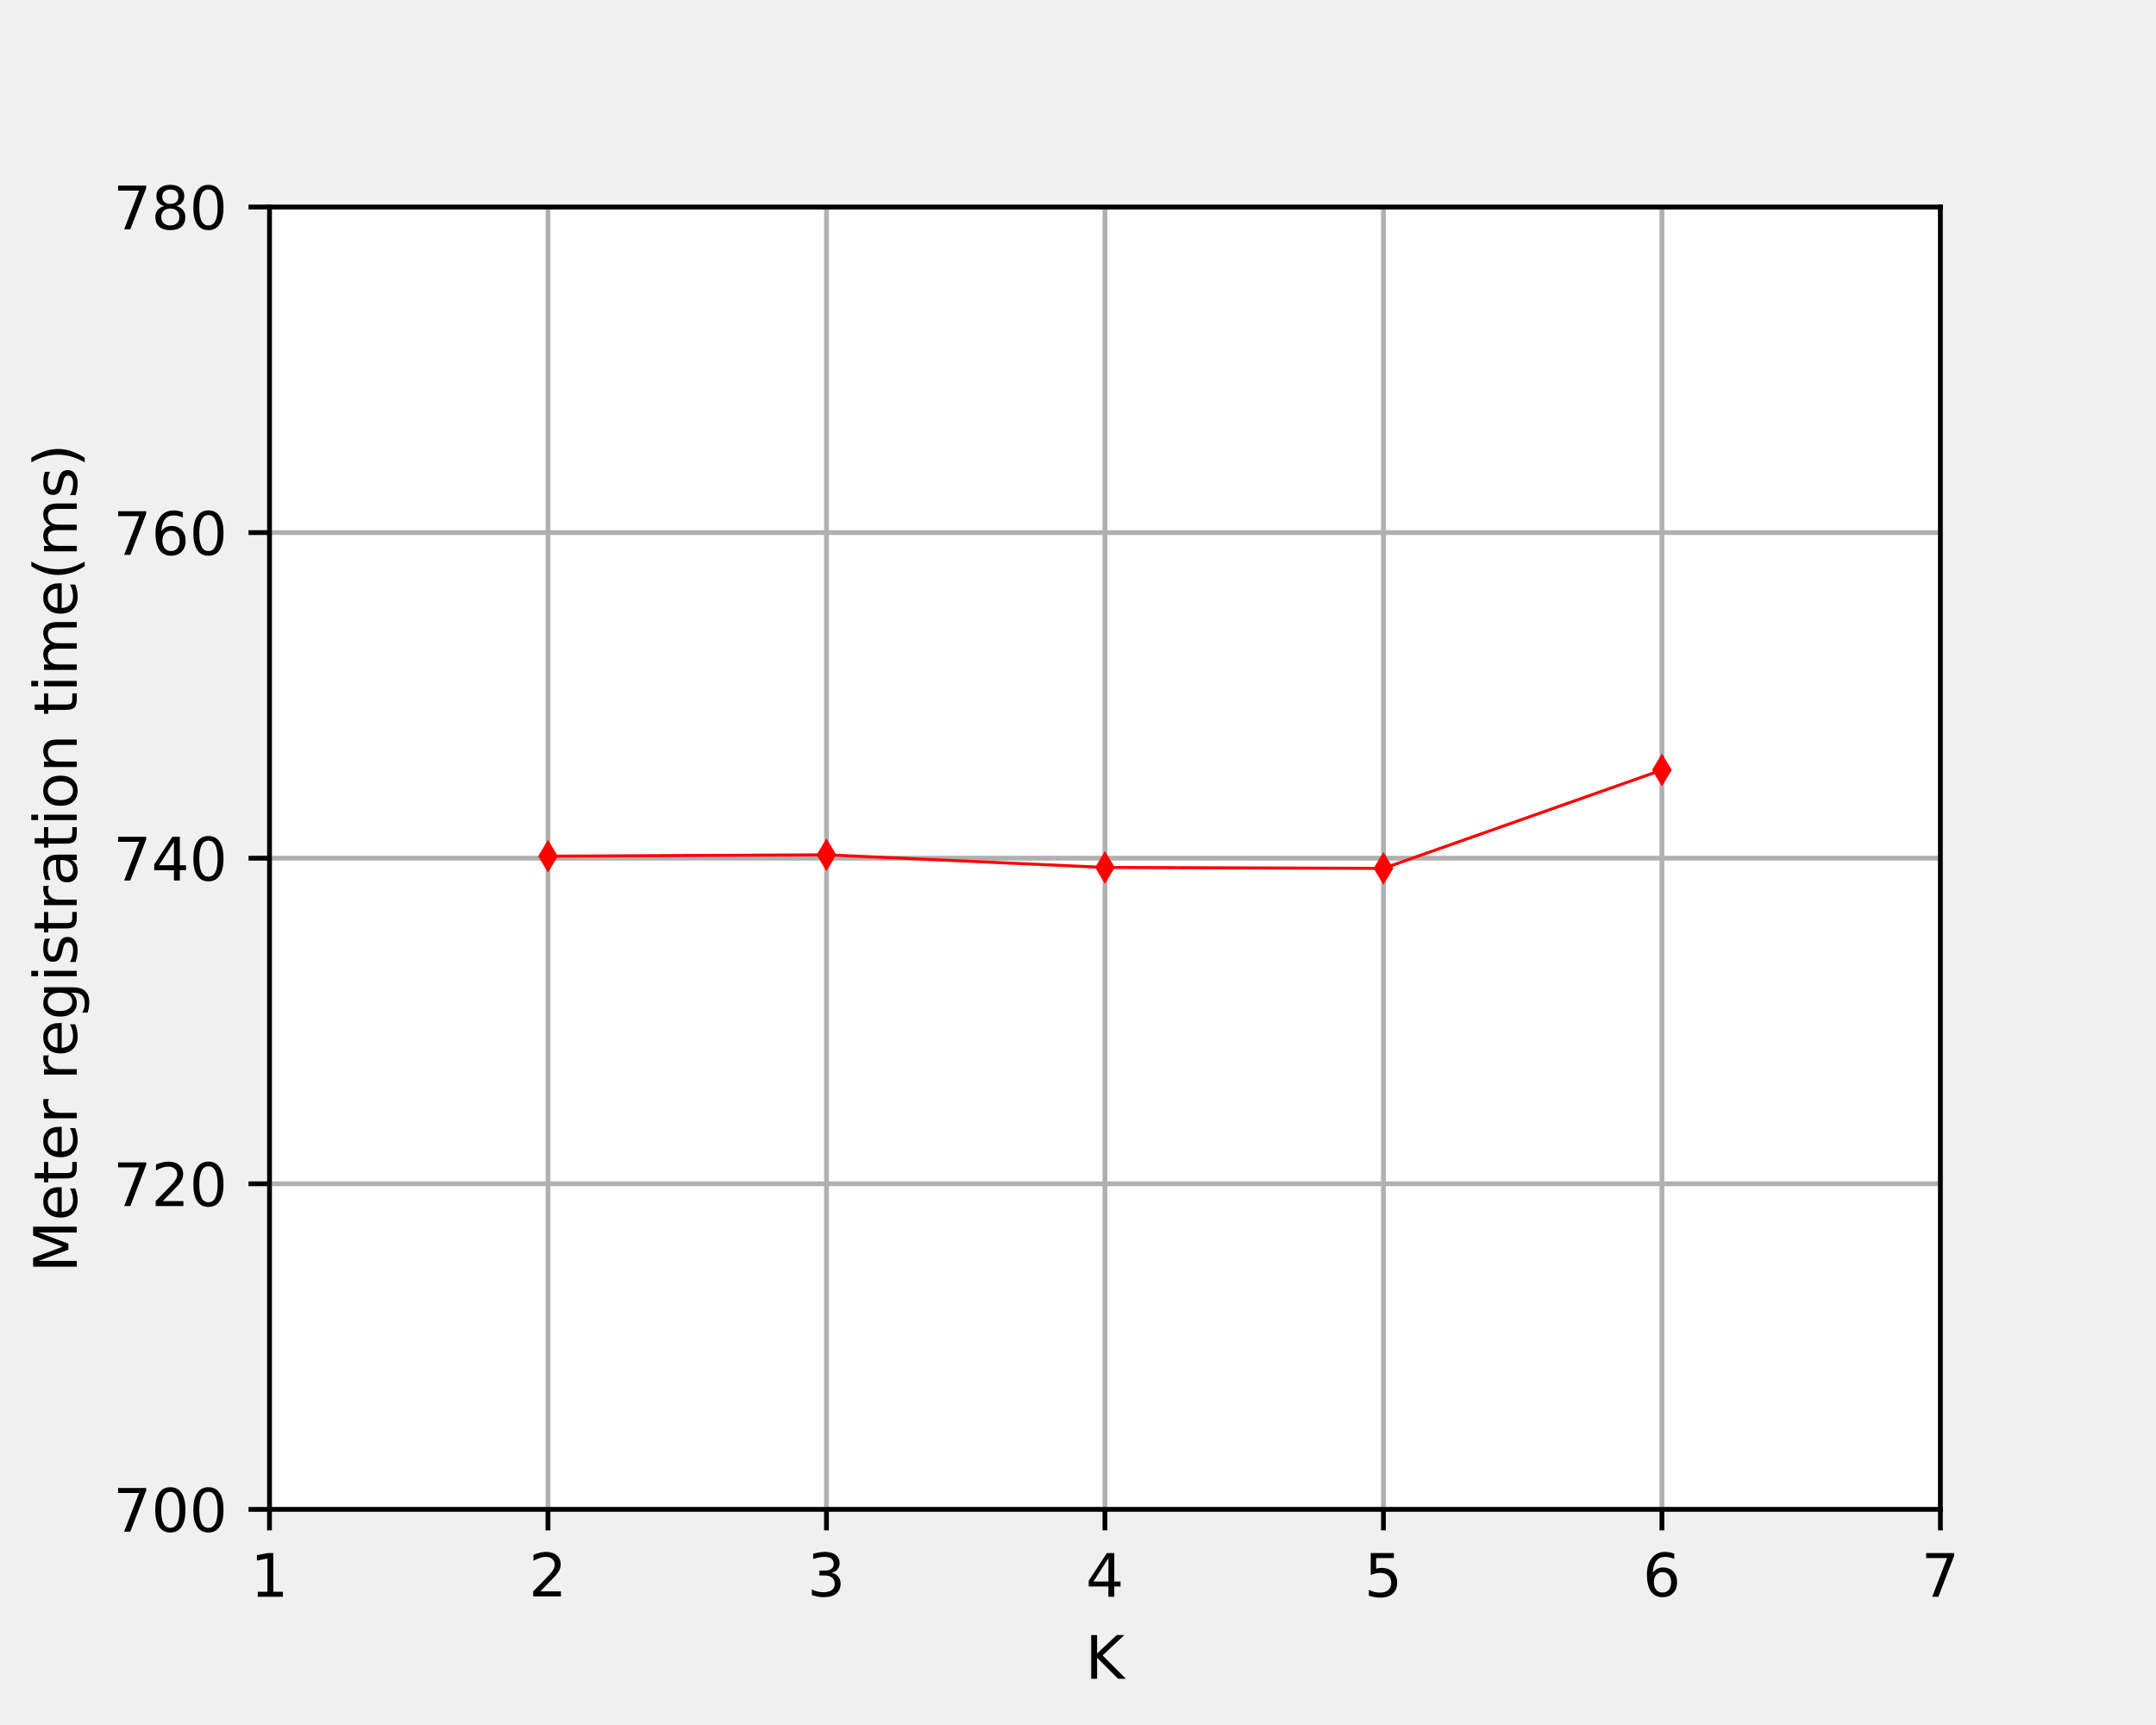
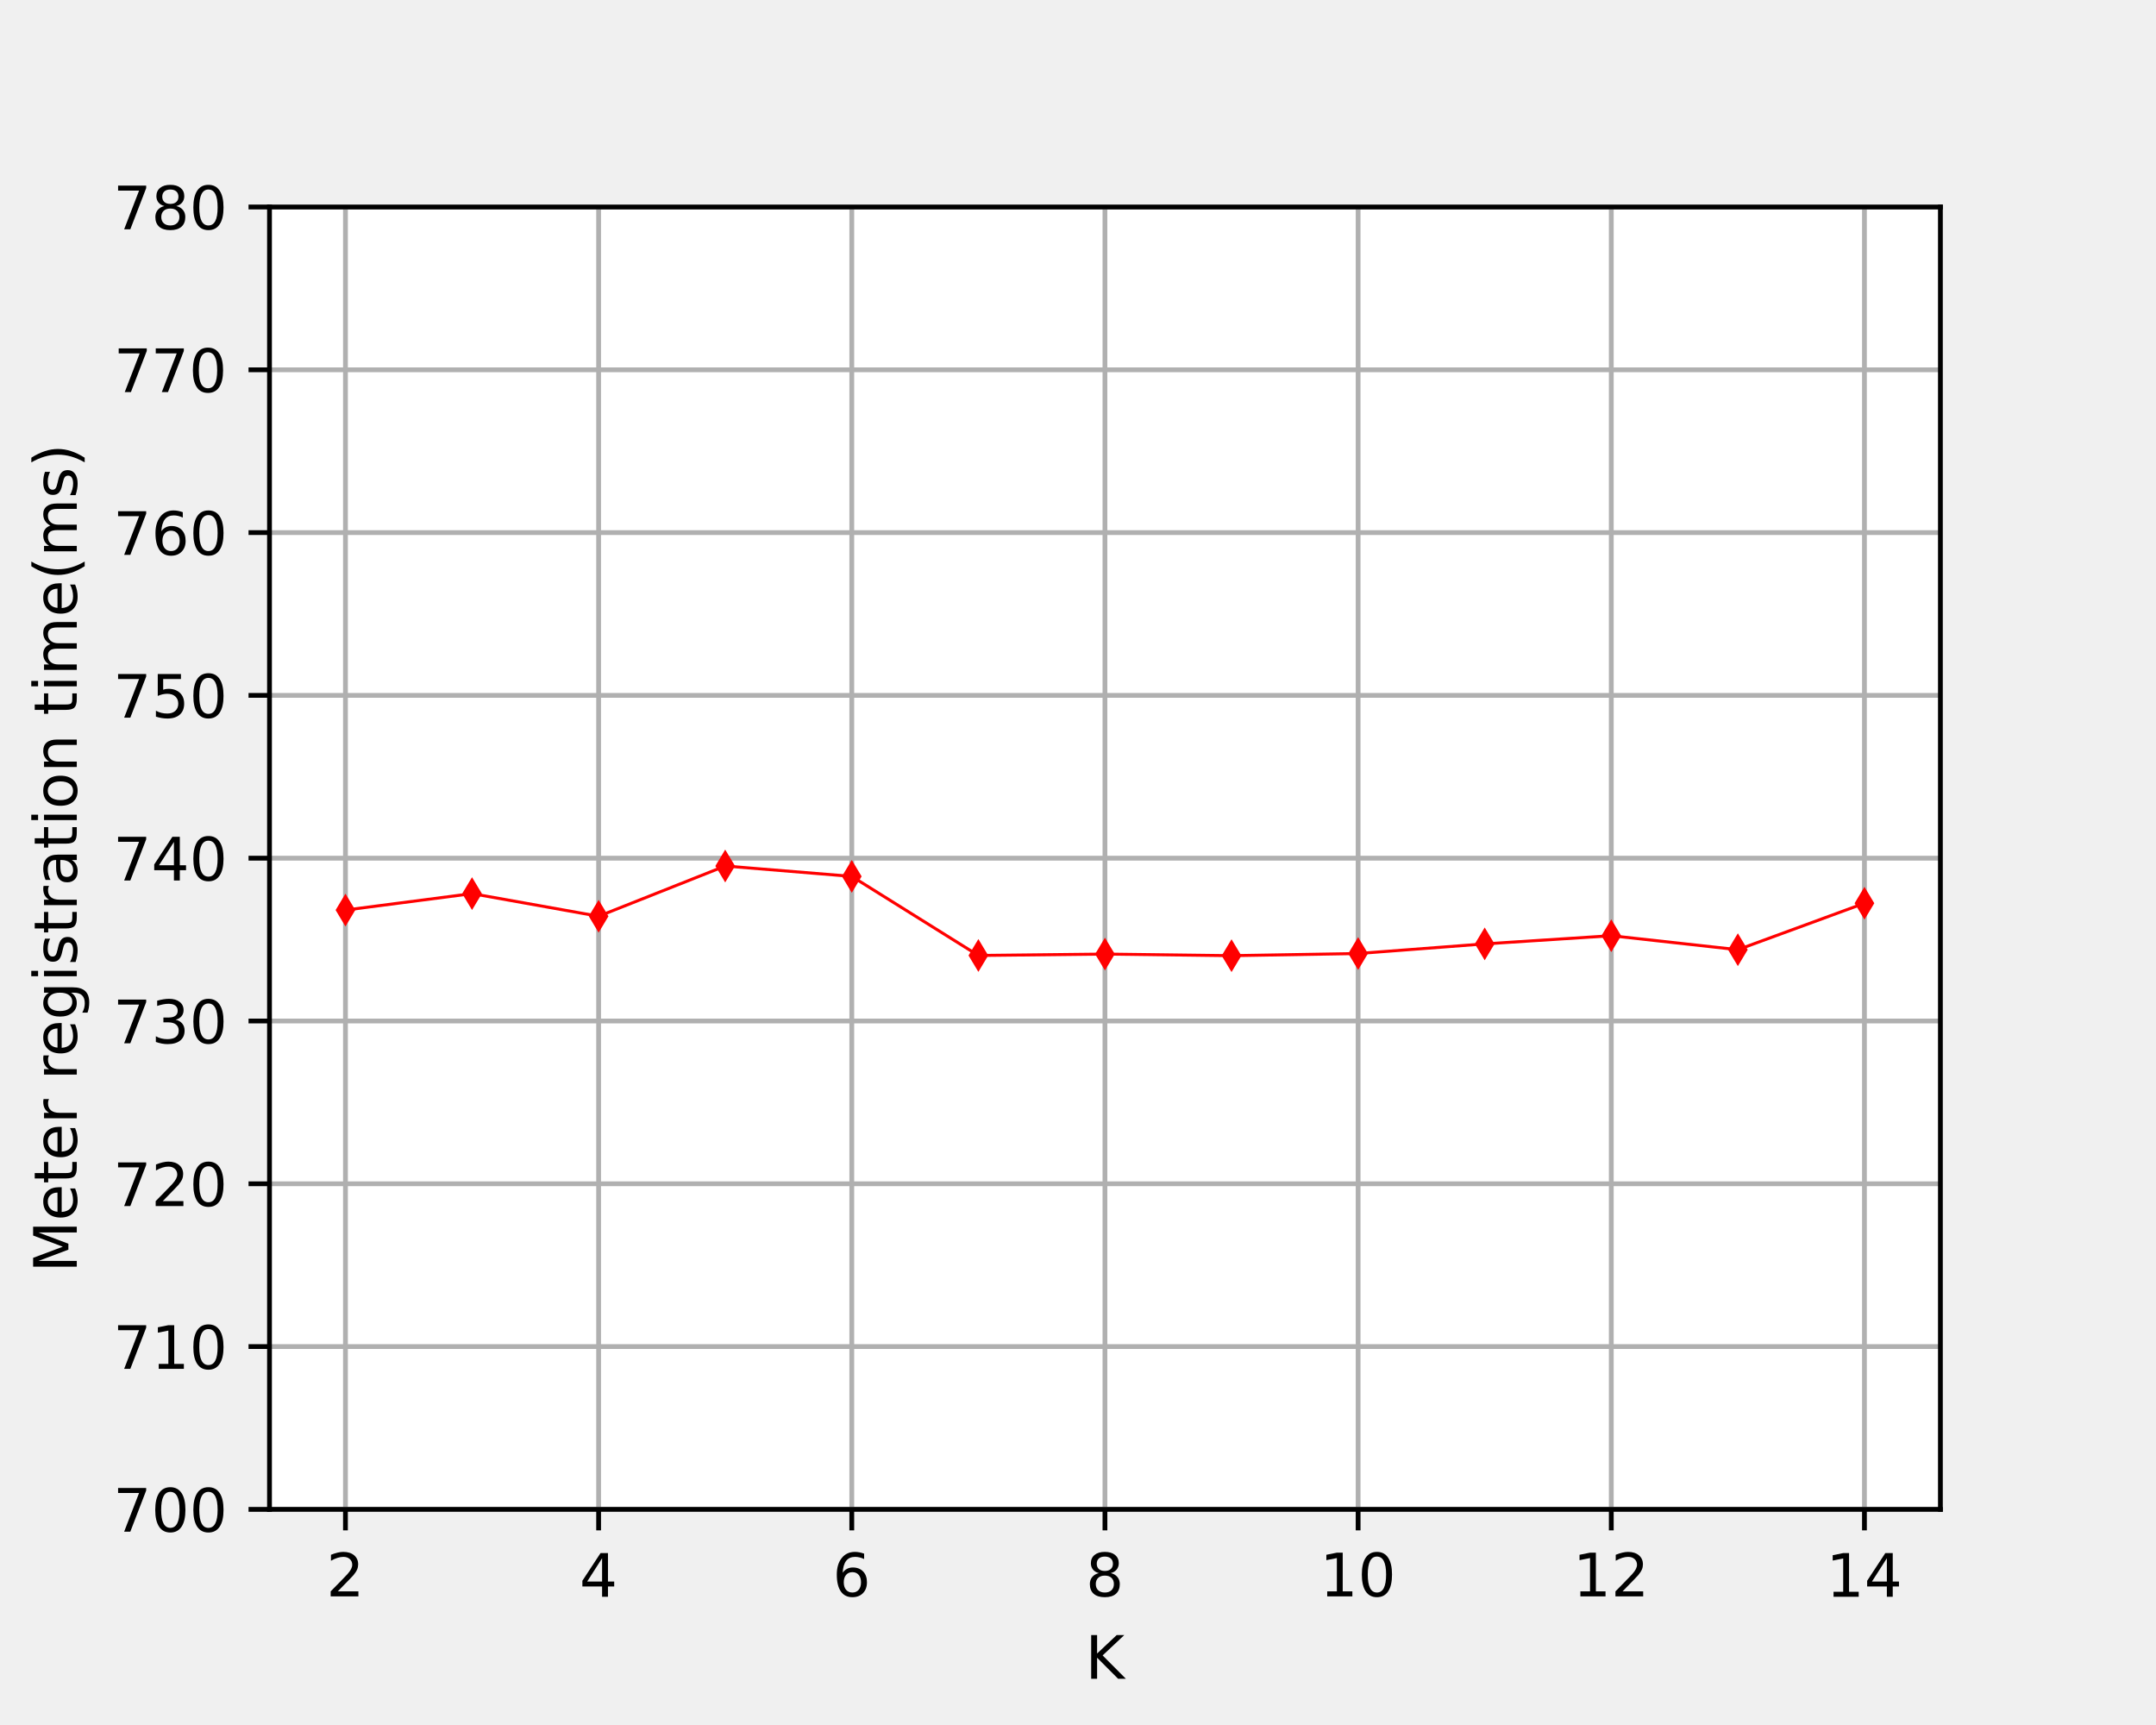
<svg xmlns="http://www.w3.org/2000/svg" xmlns:xlink="http://www.w3.org/1999/xlink" height="288pt" version="1.1" viewBox="0 0 360 288" width="360pt">
  <defs>
    <style type="text/css">*{stroke-linecap:butt;stroke-linejoin:round;}</style>
  </defs>
  <g id="figure_1">
    <g id="patch_1">
      <path d="M 0 288  L 360 288  L 360 0  L 0 0  z " style="fill:none;" />
    </g>
    <g id="axes_1">
      <g id="patch_2">
        <path d="M 45 252  L 324 252  L 324 34.56  L 45 34.56  z " style="fill:#ffffff;" />
      </g>
      <g id="matplotlib.axis_1">
        <g id="xtick_1">
          <g id="line2d_1">
-             <path clip-path="url(#pb0298dc966)" d="M 45 252  L 45 34.56  " style="fill:none;stroke:#b0b0b0;stroke-linecap:square;stroke-width:0.8;" />
+             <path clip-path="url(#p5da94ab9c1)" d="M 57.682 252  L 57.682 34.56  " style="fill:none;stroke:#b0b0b0;stroke-linecap:square;stroke-width:0.8;" />
          </g>
          <g id="line2d_2">
            <defs>
-               <path d="M 0 0  L 0 3.5  " id="m7b08319045" style="stroke:#000000;stroke-width:0.8;" />
+               <path d="M 0 0  L 0 3.5  " id="m1caac2a67c" style="stroke:#000000;stroke-width:0.8;" />
            </defs>
            <g>
-               <use style="stroke:#000000;stroke-width:0.8;" x="45" xlink:href="#m7b08319045" y="252" />
+               <use style="stroke:#000000;stroke-width:0.8;" x="57.682" xlink:href="#m1caac2a67c" y="252" />
            </g>
          </g>
          <g id="text_1">
-             <g transform="translate(41.8 266.5984)scale(0.1 -0.1)">
-               <defs>
-                 <path d="M 12.406 8.297  L 28.516 8.297  L 28.516 63.922  L 10.984 60.406  L 10.984 69.391  L 28.422 72.906  L 38.281 72.906  L 38.281 8.297  L 54.391 8.297  L 54.391 0  L 12.406 0  z " id="DejaVuSans-49" />
-               </defs>
-               <use transform="translate(0 0.09375)" xlink:href="#DejaVuSans-49" />
+             <g transform="translate(54.48182 266.5984)scale(0.1 -0.1)">
+               <defs>
+                 <path d="M 19.188 8.297  L 53.609 8.297  L 53.609 0  L 7.328 0  L 7.328 8.297  Q 12.938 14.109 22.625 23.891  Q 32.328 33.688 34.812 36.531  Q 39.547 41.844 41.422 45.531  Q 43.312 49.219 43.312 52.781  Q 43.312 58.594 39.234 62.25  Q 35.156 65.922 28.609 65.922  Q 23.969 65.922 18.812 64.312  Q 13.672 62.703 7.812 59.422  L 7.812 69.391  Q 13.766 71.781 18.938 73  Q 24.125 74.219 28.422 74.219  Q 39.75 74.219 46.484 68.547  Q 53.219 62.891 53.219 53.422  Q 53.219 48.922 51.531 44.891  Q 49.859 40.875 45.406 35.406  Q 44.188 33.984 37.641 27.219  Q 31.109 20.453 19.188 8.297  z " id="DejaVuSans-50" />
+               </defs>
+               <use transform="translate(0 0.78125)" xlink:href="#DejaVuSans-50" />
            </g>
          </g>
        </g>
        <g id="xtick_2">
          <g id="line2d_3">
-             <path clip-path="url(#pb0298dc966)" d="M 91.5 252  L 91.5 34.56  " style="fill:none;stroke:#b0b0b0;stroke-linecap:square;stroke-width:0.8;" />
+             <path clip-path="url(#p5da94ab9c1)" d="M 99.955 252  L 99.955 34.56  " style="fill:none;stroke:#b0b0b0;stroke-linecap:square;stroke-width:0.8;" />
          </g>
          <g id="line2d_4">
            <g>
-               <use style="stroke:#000000;stroke-width:0.8;" x="91.5" xlink:href="#m7b08319045" y="252" />
+               <use style="stroke:#000000;stroke-width:0.8;" x="99.955" xlink:href="#m1caac2a67c" y="252" />
            </g>
          </g>
          <g id="text_2">
-             <g transform="translate(88.3 266.5984)scale(0.1 -0.1)">
-               <defs>
-                 <path d="M 19.188 8.297  L 53.609 8.297  L 53.609 0  L 7.328 0  L 7.328 8.297  Q 12.938 14.109 22.625 23.891  Q 32.328 33.688 34.812 36.531  Q 39.547 41.844 41.422 45.531  Q 43.312 49.219 43.312 52.781  Q 43.312 58.594 39.234 62.25  Q 35.156 65.922 28.609 65.922  Q 23.969 65.922 18.812 64.312  Q 13.672 62.703 7.812 59.422  L 7.812 69.391  Q 13.766 71.781 18.938 73  Q 24.125 74.219 28.422 74.219  Q 39.75 74.219 46.484 68.547  Q 53.219 62.891 53.219 53.422  Q 53.219 48.922 51.531 44.891  Q 49.859 40.875 45.406 35.406  Q 44.188 33.984 37.641 27.219  Q 31.109 20.453 19.188 8.297  z " id="DejaVuSans-50" />
-               </defs>
-               <use transform="translate(0 0.78125)" xlink:href="#DejaVuSans-50" />
+             <g transform="translate(96.75454 266.5984)scale(0.1 -0.1)">
+               <defs>
+                 <path d="M 37.797 64.312  L 12.891 25.391  L 37.797 25.391  z M 35.203 72.906  L 47.609 72.906  L 47.609 25.391  L 58.016 25.391  L 58.016 17.188  L 47.609 17.188  L 47.609 0  L 37.797 0  L 37.797 17.188  L 4.891 17.188  L 4.891 26.703  z " id="DejaVuSans-52" />
+               </defs>
+               <use transform="translate(0 0.09375)" xlink:href="#DejaVuSans-52" />
            </g>
          </g>
        </g>
        <g id="xtick_3">
          <g id="line2d_5">
-             <path clip-path="url(#pb0298dc966)" d="M 138 252  L 138 34.56  " style="fill:none;stroke:#b0b0b0;stroke-linecap:square;stroke-width:0.8;" />
+             <path clip-path="url(#p5da94ab9c1)" d="M 142.227 252  L 142.227 34.56  " style="fill:none;stroke:#b0b0b0;stroke-linecap:square;stroke-width:0.8;" />
          </g>
          <g id="line2d_6">
            <g>
-               <use style="stroke:#000000;stroke-width:0.8;" x="138" xlink:href="#m7b08319045" y="252" />
+               <use style="stroke:#000000;stroke-width:0.8;" x="142.227" xlink:href="#m1caac2a67c" y="252" />
            </g>
          </g>
          <g id="text_3">
-             <g transform="translate(134.8 266.5984)scale(0.1 -0.1)">
-               <defs>
-                 <path d="M 40.578 39.312  Q 47.656 37.797 51.625 33  Q 55.609 28.219 55.609 21.188  Q 55.609 10.406 48.188 4.484  Q 40.766 -1.422 27.094 -1.422  Q 22.516 -1.422 17.656 -0.516  Q 12.797 0.391 7.625 2.203  L 7.625 11.719  Q 11.719 9.328 16.594 8.109  Q 21.484 6.891 26.812 6.891  Q 36.078 6.891 40.938 10.547  Q 45.797 14.203 45.797 21.188  Q 45.797 27.641 41.281 31.266  Q 36.766 34.906 28.719 34.906  L 20.219 34.906  L 20.219 43.016  L 29.109 43.016  Q 36.375 43.016 40.234 45.922  Q 44.094 48.828 44.094 54.297  Q 44.094 59.906 40.109 62.906  Q 36.141 65.922 28.719 65.922  Q 24.656 65.922 20.016 65.031  Q 15.375 64.156 9.812 62.312  L 9.812 71.094  Q 15.438 72.656 20.344 73.438  Q 25.25 74.219 29.594 74.219  Q 40.828 74.219 47.359 69.109  Q 53.906 64.016 53.906 55.328  Q 53.906 49.266 50.438 45.094  Q 46.969 40.922 40.578 39.312  z " id="DejaVuSans-51" />
-               </defs>
-               <use transform="translate(0 0.78125)" xlink:href="#DejaVuSans-51" />
+             <g transform="translate(139.0273 266.5984)scale(0.1 -0.1)">
+               <defs>
+                 <path d="M 33.016 40.375  Q 26.375 40.375 22.484 35.828  Q 18.609 31.297 18.609 23.391  Q 18.609 15.531 22.484 10.953  Q 26.375 6.391 33.016 6.391  Q 39.656 6.391 43.531 10.953  Q 47.406 15.531 47.406 23.391  Q 47.406 31.297 43.531 35.828  Q 39.656 40.375 33.016 40.375  z M 52.594 71.297  L 52.594 62.312  Q 48.875 64.062 45.094 64.984  Q 41.312 65.922 37.594 65.922  Q 27.828 65.922 22.672 59.328  Q 17.531 52.734 16.797 39.406  Q 19.672 43.656 24.016 45.922  Q 28.375 48.188 33.594 48.188  Q 44.578 48.188 50.953 41.516  Q 57.328 34.859 57.328 23.391  Q 57.328 12.156 50.688 5.359  Q 44.047 -1.422 33.016 -1.422  Q 20.359 -1.422 13.672 8.266  Q 6.984 17.969 6.984 36.375  Q 6.984 53.656 15.188 63.938  Q 23.391 74.219 37.203 74.219  Q 40.922 74.219 44.703 73.484  Q 48.484 72.75 52.594 71.297  z " id="DejaVuSans-54" />
+               </defs>
+               <use transform="translate(0 0.78125)" xlink:href="#DejaVuSans-54" />
            </g>
          </g>
        </g>
        <g id="xtick_4">
          <g id="line2d_7">
-             <path clip-path="url(#pb0298dc966)" d="M 184.5 252  L 184.5 34.56  " style="fill:none;stroke:#b0b0b0;stroke-linecap:square;stroke-width:0.8;" />
+             <path clip-path="url(#p5da94ab9c1)" d="M 184.5 252  L 184.5 34.56  " style="fill:none;stroke:#b0b0b0;stroke-linecap:square;stroke-width:0.8;" />
          </g>
          <g id="line2d_8">
            <g>
-               <use style="stroke:#000000;stroke-width:0.8;" x="184.5" xlink:href="#m7b08319045" y="252" />
+               <use style="stroke:#000000;stroke-width:0.8;" x="184.5" xlink:href="#m1caac2a67c" y="252" />
            </g>
          </g>
          <g id="text_4">
            <g transform="translate(181.3 266.5984)scale(0.1 -0.1)">
              <defs>
-                 <path d="M 37.797 64.312  L 12.891 25.391  L 37.797 25.391  z M 35.203 72.906  L 47.609 72.906  L 47.609 25.391  L 58.016 25.391  L 58.016 17.188  L 47.609 17.188  L 47.609 0  L 37.797 0  L 37.797 17.188  L 4.891 17.188  L 4.891 26.703  z " id="DejaVuSans-52" />
-               </defs>
-               <use transform="translate(0 0.09375)" xlink:href="#DejaVuSans-52" />
+                 <path d="M 31.781 34.625  Q 24.75 34.625 20.719 30.859  Q 16.703 27.094 16.703 20.516  Q 16.703 13.922 20.719 10.156  Q 24.75 6.391 31.781 6.391  Q 38.812 6.391 42.859 10.172  Q 46.922 13.969 46.922 20.516  Q 46.922 27.094 42.891 30.859  Q 38.875 34.625 31.781 34.625  z M 21.922 38.812  Q 15.578 40.375 12.031 44.719  Q 8.5 49.078 8.5 55.328  Q 8.5 64.062 14.719 69.141  Q 20.953 74.219 31.781 74.219  Q 42.672 74.219 48.875 69.141  Q 55.078 64.062 55.078 55.328  Q 55.078 49.078 51.531 44.719  Q 48 40.375 41.703 38.812  Q 48.828 37.156 52.797 32.312  Q 56.781 27.484 56.781 20.516  Q 56.781 9.906 50.312 4.234  Q 43.844 -1.422 31.781 -1.422  Q 19.734 -1.422 13.25 4.234  Q 6.781 9.906 6.781 20.516  Q 6.781 27.484 10.781 32.312  Q 14.797 37.156 21.922 38.812  z M 18.312 54.391  Q 18.312 48.734 21.844 45.562  Q 25.391 42.391 31.781 42.391  Q 38.141 42.391 41.719 45.562  Q 45.312 48.734 45.312 54.391  Q 45.312 60.062 41.719 63.234  Q 38.141 66.406 31.781 66.406  Q 25.391 66.406 21.844 63.234  Q 18.312 60.062 18.312 54.391  z " id="DejaVuSans-56" />
+               </defs>
+               <use transform="translate(0 0.78125)" xlink:href="#DejaVuSans-56" />
            </g>
          </g>
        </g>
        <g id="xtick_5">
          <g id="line2d_9">
-             <path clip-path="url(#pb0298dc966)" d="M 231 252  L 231 34.56  " style="fill:none;stroke:#b0b0b0;stroke-linecap:square;stroke-width:0.8;" />
+             <path clip-path="url(#p5da94ab9c1)" d="M 226.773 252  L 226.773 34.56  " style="fill:none;stroke:#b0b0b0;stroke-linecap:square;stroke-width:0.8;" />
          </g>
          <g id="line2d_10">
            <g>
-               <use style="stroke:#000000;stroke-width:0.8;" x="231" xlink:href="#m7b08319045" y="252" />
+               <use style="stroke:#000000;stroke-width:0.8;" x="226.773" xlink:href="#m1caac2a67c" y="252" />
            </g>
          </g>
          <g id="text_5">
-             <g transform="translate(227.8 266.5984)scale(0.1 -0.1)">
-               <defs>
-                 <path d="M 10.797 72.906  L 49.516 72.906  L 49.516 64.594  L 19.828 64.594  L 19.828 46.734  Q 21.969 47.469 24.109 47.828  Q 26.266 48.188 28.422 48.188  Q 40.625 48.188 47.75 41.5  Q 54.891 34.812 54.891 23.391  Q 54.891 11.625 47.562 5.094  Q 40.234 -1.422 26.906 -1.422  Q 22.312 -1.422 17.547 -0.641  Q 12.797 0.141 7.719 1.703  L 7.719 11.625  Q 12.109 9.234 16.797 8.062  Q 21.484 6.891 26.703 6.891  Q 35.156 6.891 40.078 11.328  Q 45.016 15.766 45.016 23.391  Q 45.016 31 40.078 35.438  Q 35.156 39.891 26.703 39.891  Q 22.75 39.891 18.812 39.016  Q 14.891 38.141 10.797 36.281  z " id="DejaVuSans-53" />
-               </defs>
-               <use transform="translate(0 0.09375)" xlink:href="#DejaVuSans-53" />
+             <g transform="translate(220.3727 266.5984)scale(0.1 -0.1)">
+               <defs>
+                 <path d="M 12.406 8.297  L 28.516 8.297  L 28.516 63.922  L 10.984 60.406  L 10.984 69.391  L 28.422 72.906  L 38.281 72.906  L 38.281 8.297  L 54.391 8.297  L 54.391 0  L 12.406 0  z " id="DejaVuSans-49" />
+                 <path d="M 31.781 66.406  Q 24.172 66.406 20.328 58.906  Q 16.5 51.422 16.5 36.375  Q 16.5 21.391 20.328 13.891  Q 24.172 6.391 31.781 6.391  Q 39.453 6.391 43.281 13.891  Q 47.125 21.391 47.125 36.375  Q 47.125 51.422 43.281 58.906  Q 39.453 66.406 31.781 66.406  z M 31.781 74.219  Q 44.047 74.219 50.516 64.516  Q 56.984 54.828 56.984 36.375  Q 56.984 17.969 50.516 8.266  Q 44.047 -1.422 31.781 -1.422  Q 19.531 -1.422 13.062 8.266  Q 6.594 17.969 6.594 36.375  Q 6.594 54.828 13.062 64.516  Q 19.531 74.219 31.781 74.219  z " id="DejaVuSans-48" />
+               </defs>
+               <use transform="translate(0 0.78125)" xlink:href="#DejaVuSans-49" />
+               <use transform="translate(63.62305 0.78125)" xlink:href="#DejaVuSans-48" />
            </g>
          </g>
        </g>
        <g id="xtick_6">
          <g id="line2d_11">
-             <path clip-path="url(#pb0298dc966)" d="M 277.5 252  L 277.5 34.56  " style="fill:none;stroke:#b0b0b0;stroke-linecap:square;stroke-width:0.8;" />
+             <path clip-path="url(#p5da94ab9c1)" d="M 269.045 252  L 269.045 34.56  " style="fill:none;stroke:#b0b0b0;stroke-linecap:square;stroke-width:0.8;" />
          </g>
          <g id="line2d_12">
            <g>
-               <use style="stroke:#000000;stroke-width:0.8;" x="277.5" xlink:href="#m7b08319045" y="252" />
+               <use style="stroke:#000000;stroke-width:0.8;" x="269.045" xlink:href="#m1caac2a67c" y="252" />
            </g>
          </g>
          <g id="text_6">
-             <g transform="translate(274.3 266.5984)scale(0.1 -0.1)">
-               <defs>
-                 <path d="M 33.016 40.375  Q 26.375 40.375 22.484 35.828  Q 18.609 31.297 18.609 23.391  Q 18.609 15.531 22.484 10.953  Q 26.375 6.391 33.016 6.391  Q 39.656 6.391 43.531 10.953  Q 47.406 15.531 47.406 23.391  Q 47.406 31.297 43.531 35.828  Q 39.656 40.375 33.016 40.375  z M 52.594 71.297  L 52.594 62.312  Q 48.875 64.062 45.094 64.984  Q 41.312 65.922 37.594 65.922  Q 27.828 65.922 22.672 59.328  Q 17.531 52.734 16.797 39.406  Q 19.672 43.656 24.016 45.922  Q 28.375 48.188 33.594 48.188  Q 44.578 48.188 50.953 41.516  Q 57.328 34.859 57.328 23.391  Q 57.328 12.156 50.688 5.359  Q 44.047 -1.422 33.016 -1.422  Q 20.359 -1.422 13.672 8.266  Q 6.984 17.969 6.984 36.375  Q 6.984 53.656 15.188 63.938  Q 23.391 74.219 37.203 74.219  Q 40.922 74.219 44.703 73.484  Q 48.484 72.75 52.594 71.297  z " id="DejaVuSans-54" />
-               </defs>
-               <use transform="translate(0 0.78125)" xlink:href="#DejaVuSans-54" />
+             <g transform="translate(262.6455 266.5984)scale(0.1 -0.1)">
+               <use transform="translate(0 0.78125)" xlink:href="#DejaVuSans-49" />
+               <use transform="translate(63.62305 0.78125)" xlink:href="#DejaVuSans-50" />
            </g>
          </g>
        </g>
        <g id="xtick_7">
          <g id="line2d_13">
-             <path clip-path="url(#pb0298dc966)" d="M 324 252  L 324 34.56  " style="fill:none;stroke:#b0b0b0;stroke-linecap:square;stroke-width:0.8;" />
+             <path clip-path="url(#p5da94ab9c1)" d="M 311.318 252  L 311.318 34.56  " style="fill:none;stroke:#b0b0b0;stroke-linecap:square;stroke-width:0.8;" />
          </g>
          <g id="line2d_14">
            <g>
-               <use style="stroke:#000000;stroke-width:0.8;" x="324" xlink:href="#m7b08319045" y="252" />
+               <use style="stroke:#000000;stroke-width:0.8;" x="311.318" xlink:href="#m1caac2a67c" y="252" />
            </g>
          </g>
          <g id="text_7">
-             <g transform="translate(320.8 266.5984)scale(0.1 -0.1)">
-               <defs>
-                 <path d="M 8.203 72.906  L 55.078 72.906  L 55.078 68.703  L 28.609 0  L 18.312 0  L 43.219 64.594  L 8.203 64.594  z " id="DejaVuSans-55" />
-               </defs>
-               <use transform="translate(0 0.09375)" xlink:href="#DejaVuSans-55" />
+             <g transform="translate(304.9182 266.5984)scale(0.1 -0.1)">
+               <use transform="translate(0 0.09375)" xlink:href="#DejaVuSans-49" />
+               <use transform="translate(63.62305 0.09375)" xlink:href="#DejaVuSans-52" />
            </g>
          </g>
        </g>
        <g id="text_8">
          <g transform="translate(181.2211 280.2766)scale(0.1 -0.1)">
            <defs>
              <path d="M 9.812 72.906  L 19.672 72.906  L 19.672 42.094  L 52.391 72.906  L 65.094 72.906  L 28.906 38.922  L 67.672 0  L 54.688 0  L 19.672 35.109  L 19.672 0  L 9.812 0  z " id="DejaVuSans-75" />
            </defs>
            <use xlink:href="#DejaVuSans-75" />
          </g>
        </g>
      </g>
      <g id="matplotlib.axis_2">
        <g id="ytick_1">
          <g id="line2d_15">
-             <path clip-path="url(#pb0298dc966)" d="M 45 252  L 324 252  " style="fill:none;stroke:#b0b0b0;stroke-linecap:square;stroke-width:0.8;" />
+             <path clip-path="url(#p5da94ab9c1)" d="M 45 252  L 324 252  " style="fill:none;stroke:#b0b0b0;stroke-linecap:square;stroke-width:0.8;" />
          </g>
          <g id="line2d_16">
            <defs>
-               <path d="M 0 0  L -3.5 0  " id="m5adbc4783e" style="stroke:#000000;stroke-width:0.8;" />
+               <path d="M 0 0  L -3.5 0  " id="mac64157933" style="stroke:#000000;stroke-width:0.8;" />
            </defs>
            <g>
-               <use style="stroke:#000000;stroke-width:0.8;" x="45" xlink:href="#m5adbc4783e" y="252" />
+               <use style="stroke:#000000;stroke-width:0.8;" x="45" xlink:href="#mac64157933" y="252" />
            </g>
          </g>
          <g id="text_9">
            <g transform="translate(18.9 255.7992)scale(0.1 -0.1)">
              <defs>
-                 <path d="M 31.781 66.406  Q 24.172 66.406 20.328 58.906  Q 16.5 51.422 16.5 36.375  Q 16.5 21.391 20.328 13.891  Q 24.172 6.391 31.781 6.391  Q 39.453 6.391 43.281 13.891  Q 47.125 21.391 47.125 36.375  Q 47.125 51.422 43.281 58.906  Q 39.453 66.406 31.781 66.406  z M 31.781 74.219  Q 44.047 74.219 50.516 64.516  Q 56.984 54.828 56.984 36.375  Q 56.984 17.969 50.516 8.266  Q 44.047 -1.422 31.781 -1.422  Q 19.531 -1.422 13.062 8.266  Q 6.594 17.969 6.594 36.375  Q 6.594 54.828 13.062 64.516  Q 19.531 74.219 31.781 74.219  z " id="DejaVuSans-48" />
+                 <path d="M 8.203 72.906  L 55.078 72.906  L 55.078 68.703  L 28.609 0  L 18.312 0  L 43.219 64.594  L 8.203 64.594  z " id="DejaVuSans-55" />
              </defs>
              <use transform="translate(0 0.78125)" xlink:href="#DejaVuSans-55" />
              <use transform="translate(63.62305 0.78125)" xlink:href="#DejaVuSans-48" />
              <use transform="translate(127.2461 0.78125)" xlink:href="#DejaVuSans-48" />
            </g>
          </g>
        </g>
        <g id="ytick_2">
          <g id="line2d_17">
-             <path clip-path="url(#pb0298dc966)" d="M 45 197.64  L 324 197.64  " style="fill:none;stroke:#b0b0b0;stroke-linecap:square;stroke-width:0.8;" />
+             <path clip-path="url(#p5da94ab9c1)" d="M 45 224.82  L 324 224.82  " style="fill:none;stroke:#b0b0b0;stroke-linecap:square;stroke-width:0.8;" />
          </g>
          <g id="line2d_18">
            <g>
-               <use style="stroke:#000000;stroke-width:0.8;" x="45" xlink:href="#m5adbc4783e" y="197.64" />
+               <use style="stroke:#000000;stroke-width:0.8;" x="45" xlink:href="#mac64157933" y="224.82" />
            </g>
          </g>
          <g id="text_10">
-             <g transform="translate(18.9 201.4392)scale(0.1 -0.1)">
-               <use transform="translate(0 0.78125)" xlink:href="#DejaVuSans-55" />
-               <use transform="translate(63.62305 0.78125)" xlink:href="#DejaVuSans-50" />
+             <g transform="translate(18.9 228.6192)scale(0.1 -0.1)">
+               <use transform="translate(0 0.78125)" xlink:href="#DejaVuSans-55" />
+               <use transform="translate(63.62305 0.78125)" xlink:href="#DejaVuSans-49" />
              <use transform="translate(127.2461 0.78125)" xlink:href="#DejaVuSans-48" />
            </g>
          </g>
        </g>
        <g id="ytick_3">
          <g id="line2d_19">
-             <path clip-path="url(#pb0298dc966)" d="M 45 143.28  L 324 143.28  " style="fill:none;stroke:#b0b0b0;stroke-linecap:square;stroke-width:0.8;" />
+             <path clip-path="url(#p5da94ab9c1)" d="M 45 197.64  L 324 197.64  " style="fill:none;stroke:#b0b0b0;stroke-linecap:square;stroke-width:0.8;" />
          </g>
          <g id="line2d_20">
            <g>
-               <use style="stroke:#000000;stroke-width:0.8;" x="45" xlink:href="#m5adbc4783e" y="143.28" />
+               <use style="stroke:#000000;stroke-width:0.8;" x="45" xlink:href="#mac64157933" y="197.64" />
            </g>
          </g>
          <g id="text_11">
-             <g transform="translate(18.9 147.0792)scale(0.1 -0.1)">
-               <use transform="translate(0 0.78125)" xlink:href="#DejaVuSans-55" />
-               <use transform="translate(63.62305 0.78125)" xlink:href="#DejaVuSans-52" />
+             <g transform="translate(18.9 201.4392)scale(0.1 -0.1)">
+               <use transform="translate(0 0.78125)" xlink:href="#DejaVuSans-55" />
+               <use transform="translate(63.62305 0.78125)" xlink:href="#DejaVuSans-50" />
              <use transform="translate(127.2461 0.78125)" xlink:href="#DejaVuSans-48" />
            </g>
          </g>
        </g>
        <g id="ytick_4">
          <g id="line2d_21">
-             <path clip-path="url(#pb0298dc966)" d="M 45 88.92  L 324 88.92  " style="fill:none;stroke:#b0b0b0;stroke-linecap:square;stroke-width:0.8;" />
+             <path clip-path="url(#p5da94ab9c1)" d="M 45 170.46  L 324 170.46  " style="fill:none;stroke:#b0b0b0;stroke-linecap:square;stroke-width:0.8;" />
          </g>
          <g id="line2d_22">
            <g>
-               <use style="stroke:#000000;stroke-width:0.8;" x="45" xlink:href="#m5adbc4783e" y="88.92" />
+               <use style="stroke:#000000;stroke-width:0.8;" x="45" xlink:href="#mac64157933" y="170.46" />
            </g>
          </g>
          <g id="text_12">
-             <g transform="translate(18.9 92.71922)scale(0.1 -0.1)">
-               <use transform="translate(0 0.78125)" xlink:href="#DejaVuSans-55" />
-               <use transform="translate(63.62305 0.78125)" xlink:href="#DejaVuSans-54" />
+             <g transform="translate(18.9 174.2592)scale(0.1 -0.1)">
+               <defs>
+                 <path d="M 40.578 39.312  Q 47.656 37.797 51.625 33  Q 55.609 28.219 55.609 21.188  Q 55.609 10.406 48.188 4.484  Q 40.766 -1.422 27.094 -1.422  Q 22.516 -1.422 17.656 -0.516  Q 12.797 0.391 7.625 2.203  L 7.625 11.719  Q 11.719 9.328 16.594 8.109  Q 21.484 6.891 26.812 6.891  Q 36.078 6.891 40.938 10.547  Q 45.797 14.203 45.797 21.188  Q 45.797 27.641 41.281 31.266  Q 36.766 34.906 28.719 34.906  L 20.219 34.906  L 20.219 43.016  L 29.109 43.016  Q 36.375 43.016 40.234 45.922  Q 44.094 48.828 44.094 54.297  Q 44.094 59.906 40.109 62.906  Q 36.141 65.922 28.719 65.922  Q 24.656 65.922 20.016 65.031  Q 15.375 64.156 9.812 62.312  L 9.812 71.094  Q 15.438 72.656 20.344 73.438  Q 25.25 74.219 29.594 74.219  Q 40.828 74.219 47.359 69.109  Q 53.906 64.016 53.906 55.328  Q 53.906 49.266 50.438 45.094  Q 46.969 40.922 40.578 39.312  z " id="DejaVuSans-51" />
+               </defs>
+               <use transform="translate(0 0.78125)" xlink:href="#DejaVuSans-55" />
+               <use transform="translate(63.62305 0.78125)" xlink:href="#DejaVuSans-51" />
              <use transform="translate(127.2461 0.78125)" xlink:href="#DejaVuSans-48" />
            </g>
          </g>
        </g>
        <g id="ytick_5">
          <g id="line2d_23">
-             <path clip-path="url(#pb0298dc966)" d="M 45 34.56  L 324 34.56  " style="fill:none;stroke:#b0b0b0;stroke-linecap:square;stroke-width:0.8;" />
+             <path clip-path="url(#p5da94ab9c1)" d="M 45 143.28  L 324 143.28  " style="fill:none;stroke:#b0b0b0;stroke-linecap:square;stroke-width:0.8;" />
          </g>
          <g id="line2d_24">
            <g>
-               <use style="stroke:#000000;stroke-width:0.8;" x="45" xlink:href="#m5adbc4783e" y="34.56" />
+               <use style="stroke:#000000;stroke-width:0.8;" x="45" xlink:href="#mac64157933" y="143.28" />
            </g>
          </g>
          <g id="text_13">
+             <g transform="translate(18.9 147.0792)scale(0.1 -0.1)">
+               <use transform="translate(0 0.78125)" xlink:href="#DejaVuSans-55" />
+               <use transform="translate(63.62305 0.78125)" xlink:href="#DejaVuSans-52" />
+               <use transform="translate(127.2461 0.78125)" xlink:href="#DejaVuSans-48" />
+             </g>
+           </g>
+         </g>
+         <g id="ytick_6">
+           <g id="line2d_25">
+             <path clip-path="url(#p5da94ab9c1)" d="M 45 116.1  L 324 116.1  " style="fill:none;stroke:#b0b0b0;stroke-linecap:square;stroke-width:0.8;" />
+           </g>
+           <g id="line2d_26">
+             <g>
+               <use style="stroke:#000000;stroke-width:0.8;" x="45" xlink:href="#mac64157933" y="116.1" />
+             </g>
+           </g>
+           <g id="text_14">
+             <g transform="translate(18.9 119.8992)scale(0.1 -0.1)">
+               <defs>
+                 <path d="M 10.797 72.906  L 49.516 72.906  L 49.516 64.594  L 19.828 64.594  L 19.828 46.734  Q 21.969 47.469 24.109 47.828  Q 26.266 48.188 28.422 48.188  Q 40.625 48.188 47.75 41.5  Q 54.891 34.812 54.891 23.391  Q 54.891 11.625 47.562 5.094  Q 40.234 -1.422 26.906 -1.422  Q 22.312 -1.422 17.547 -0.641  Q 12.797 0.141 7.719 1.703  L 7.719 11.625  Q 12.109 9.234 16.797 8.062  Q 21.484 6.891 26.703 6.891  Q 35.156 6.891 40.078 11.328  Q 45.016 15.766 45.016 23.391  Q 45.016 31 40.078 35.438  Q 35.156 39.891 26.703 39.891  Q 22.75 39.891 18.812 39.016  Q 14.891 38.141 10.797 36.281  z " id="DejaVuSans-53" />
+               </defs>
+               <use transform="translate(0 0.78125)" xlink:href="#DejaVuSans-55" />
+               <use transform="translate(63.62305 0.78125)" xlink:href="#DejaVuSans-53" />
+               <use transform="translate(127.2461 0.78125)" xlink:href="#DejaVuSans-48" />
+             </g>
+           </g>
+         </g>
+         <g id="ytick_7">
+           <g id="line2d_27">
+             <path clip-path="url(#p5da94ab9c1)" d="M 45 88.92  L 324 88.92  " style="fill:none;stroke:#b0b0b0;stroke-linecap:square;stroke-width:0.8;" />
+           </g>
+           <g id="line2d_28">
+             <g>
+               <use style="stroke:#000000;stroke-width:0.8;" x="45" xlink:href="#mac64157933" y="88.92" />
+             </g>
+           </g>
+           <g id="text_15">
+             <g transform="translate(18.9 92.71922)scale(0.1 -0.1)">
+               <use transform="translate(0 0.78125)" xlink:href="#DejaVuSans-55" />
+               <use transform="translate(63.62305 0.78125)" xlink:href="#DejaVuSans-54" />
+               <use transform="translate(127.2461 0.78125)" xlink:href="#DejaVuSans-48" />
+             </g>
+           </g>
+         </g>
+         <g id="ytick_8">
+           <g id="line2d_29">
+             <path clip-path="url(#p5da94ab9c1)" d="M 45 61.74  L 324 61.74  " style="fill:none;stroke:#b0b0b0;stroke-linecap:square;stroke-width:0.8;" />
+           </g>
+           <g id="line2d_30">
+             <g>
+               <use style="stroke:#000000;stroke-width:0.8;" x="45" xlink:href="#mac64157933" y="61.74" />
+             </g>
+           </g>
+           <g id="text_16">
+             <g transform="translate(19 65.53922)scale(0.1 -0.1)">
+               <use transform="translate(0 0.78125)" xlink:href="#DejaVuSans-55" />
+               <use transform="translate(61.87305 0.78125)" xlink:href="#DejaVuSans-55" />
+               <use transform="translate(125.4961 0.78125)" xlink:href="#DejaVuSans-48" />
+             </g>
+           </g>
+         </g>
+         <g id="ytick_9">
+           <g id="line2d_31">
+             <path clip-path="url(#p5da94ab9c1)" d="M 45 34.56  L 324 34.56  " style="fill:none;stroke:#b0b0b0;stroke-linecap:square;stroke-width:0.8;" />
+           </g>
+           <g id="line2d_32">
+             <g>
+               <use style="stroke:#000000;stroke-width:0.8;" x="45" xlink:href="#mac64157933" y="34.56" />
+             </g>
+           </g>
+           <g id="text_17">
            <g transform="translate(18.9 38.35922)scale(0.1 -0.1)">
-               <defs>
-                 <path d="M 31.781 34.625  Q 24.75 34.625 20.719 30.859  Q 16.703 27.094 16.703 20.516  Q 16.703 13.922 20.719 10.156  Q 24.75 6.391 31.781 6.391  Q 38.812 6.391 42.859 10.172  Q 46.922 13.969 46.922 20.516  Q 46.922 27.094 42.891 30.859  Q 38.875 34.625 31.781 34.625  z M 21.922 38.812  Q 15.578 40.375 12.031 44.719  Q 8.5 49.078 8.5 55.328  Q 8.5 64.062 14.719 69.141  Q 20.953 74.219 31.781 74.219  Q 42.672 74.219 48.875 69.141  Q 55.078 64.062 55.078 55.328  Q 55.078 49.078 51.531 44.719  Q 48 40.375 41.703 38.812  Q 48.828 37.156 52.797 32.312  Q 56.781 27.484 56.781 20.516  Q 56.781 9.906 50.312 4.234  Q 43.844 -1.422 31.781 -1.422  Q 19.734 -1.422 13.25 4.234  Q 6.781 9.906 6.781 20.516  Q 6.781 27.484 10.781 32.312  Q 14.797 37.156 21.922 38.812  z M 18.312 54.391  Q 18.312 48.734 21.844 45.562  Q 25.391 42.391 31.781 42.391  Q 38.141 42.391 41.719 45.562  Q 45.312 48.734 45.312 54.391  Q 45.312 60.062 41.719 63.234  Q 38.141 66.406 31.781 66.406  Q 25.391 66.406 21.844 63.234  Q 18.312 60.062 18.312 54.391  z " id="DejaVuSans-56" />
-               </defs>
              <use transform="translate(0 0.78125)" xlink:href="#DejaVuSans-55" />
              <use transform="translate(63.62305 0.78125)" xlink:href="#DejaVuSans-56" />
              <use transform="translate(127.2461 0.78125)" xlink:href="#DejaVuSans-48" />
            </g>
          </g>
        </g>
-         <g id="text_14">
+         <g id="text_18">
          <g transform="translate(12.82031 212.4581)rotate(-90)scale(0.1 -0.1)">
            <defs>
              <path d="M 9.812 72.906  L 24.516 72.906  L 43.109 23.297  L 61.812 72.906  L 76.516 72.906  L 76.516 0  L 66.891 0  L 66.891 64.016  L 48.094 14.016  L 38.188 14.016  L 19.391 64.016  L 19.391 0  L 9.812 0  z " id="DejaVuSans-77" />
              <path d="M 56.203 29.594  L 56.203 25.203  L 14.891 25.203  Q 15.484 15.922 20.484 11.062  Q 25.484 6.203 34.422 6.203  Q 39.594 6.203 44.453 7.469  Q 49.312 8.734 54.109 11.281  L 54.109 2.781  Q 49.266 0.734 44.188 -0.344  Q 39.109 -1.422 33.891 -1.422  Q 20.797 -1.422 13.156 6.188  Q 5.516 13.812 5.516 26.812  Q 5.516 40.234 12.766 48.109  Q 20.016 56 32.328 56  Q 43.359 56 49.781 48.891  Q 56.203 41.797 56.203 29.594  z M 47.219 32.234  Q 47.125 39.594 43.094 43.984  Q 39.062 48.391 32.422 48.391  Q 24.906 48.391 20.391 44.141  Q 15.875 39.891 15.188 32.172  z " id="DejaVuSans-101" />
              <path d="M 18.312 70.219  L 18.312 54.688  L 36.812 54.688  L 36.812 47.703  L 18.312 47.703  L 18.312 18.016  Q 18.312 11.328 20.141 9.422  Q 21.969 7.516 27.594 7.516  L 36.812 7.516  L 36.812 0  L 27.594 0  Q 17.188 0 13.234 3.875  Q 9.281 7.766 9.281 18.016  L 9.281 47.703  L 2.688 47.703  L 2.688 54.688  L 9.281 54.688  L 9.281 70.219  z " id="DejaVuSans-116" />
              <path d="M 41.109 46.297  Q 39.594 47.172 37.812 47.578  Q 36.031 48 33.891 48  Q 26.266 48 22.188 43.047  Q 18.109 38.094 18.109 28.812  L 18.109 0  L 9.078 0  L 9.078 54.688  L 18.109 54.688  L 18.109 46.188  Q 20.953 51.172 25.484 53.578  Q 30.031 56 36.531 56  Q 37.453 56 38.578 55.875  Q 39.703 55.766 41.062 55.516  z " id="DejaVuSans-114" />
              <path id="DejaVuSans-32" />
              <path d="M 45.406 27.984  Q 45.406 37.75 41.375 43.109  Q 37.359 48.484 30.078 48.484  Q 22.859 48.484 18.828 43.109  Q 14.797 37.75 14.797 27.984  Q 14.797 18.266 18.828 12.891  Q 22.859 7.516 30.078 7.516  Q 37.359 7.516 41.375 12.891  Q 45.406 18.266 45.406 27.984  z M 54.391 6.781  Q 54.391 -7.172 48.188 -13.984  Q 42 -20.797 29.203 -20.797  Q 24.469 -20.797 20.266 -20.094  Q 16.062 -19.391 12.109 -17.922  L 12.109 -9.188  Q 16.062 -11.328 19.922 -12.344  Q 23.781 -13.375 27.781 -13.375  Q 36.625 -13.375 41.016 -8.766  Q 45.406 -4.156 45.406 5.172  L 45.406 9.625  Q 42.625 4.781 38.281 2.391  Q 33.938 0 27.875 0  Q 17.828 0 11.672 7.656  Q 5.516 15.328 5.516 27.984  Q 5.516 40.672 11.672 48.328  Q 17.828 56 27.875 56  Q 33.938 56 38.281 53.609  Q 42.625 51.219 45.406 46.391  L 45.406 54.688  L 54.391 54.688  z " id="DejaVuSans-103" />
              <path d="M 9.422 54.688  L 18.406 54.688  L 18.406 0  L 9.422 0  z M 9.422 75.984  L 18.406 75.984  L 18.406 64.594  L 9.422 64.594  z " id="DejaVuSans-105" />
              <path d="M 44.281 53.078  L 44.281 44.578  Q 40.484 46.531 36.375 47.5  Q 32.281 48.484 27.875 48.484  Q 21.188 48.484 17.844 46.438  Q 14.5 44.391 14.5 40.281  Q 14.5 37.156 16.891 35.375  Q 19.281 33.594 26.516 31.984  L 29.594 31.297  Q 39.156 29.25 43.188 25.516  Q 47.219 21.781 47.219 15.094  Q 47.219 7.469 41.188 3.016  Q 35.156 -1.422 24.609 -1.422  Q 20.219 -1.422 15.453 -0.562  Q 10.688 0.297 5.422 2  L 5.422 11.281  Q 10.406 8.688 15.234 7.391  Q 20.062 6.109 24.812 6.109  Q 31.156 6.109 34.562 8.281  Q 37.984 10.453 37.984 14.406  Q 37.984 18.062 35.516 20.016  Q 33.062 21.969 24.703 23.781  L 21.578 24.516  Q 13.234 26.266 9.516 29.906  Q 5.812 33.547 5.812 39.891  Q 5.812 47.609 11.281 51.797  Q 16.75 56 26.812 56  Q 31.781 56 36.172 55.266  Q 40.578 54.547 44.281 53.078  z " id="DejaVuSans-115" />
              <path d="M 34.281 27.484  Q 23.391 27.484 19.188 25  Q 14.984 22.516 14.984 16.5  Q 14.984 11.719 18.141 8.906  Q 21.297 6.109 26.703 6.109  Q 34.188 6.109 38.703 11.406  Q 43.219 16.703 43.219 25.484  L 43.219 27.484  z M 52.203 31.203  L 52.203 0  L 43.219 0  L 43.219 8.297  Q 40.141 3.328 35.547 0.953  Q 30.953 -1.422 24.312 -1.422  Q 15.922 -1.422 10.953 3.297  Q 6 8.016 6 15.922  Q 6 25.141 12.172 29.828  Q 18.359 34.516 30.609 34.516  L 43.219 34.516  L 43.219 35.406  Q 43.219 41.609 39.141 45  Q 35.062 48.391 27.688 48.391  Q 23 48.391 18.547 47.266  Q 14.109 46.141 10.016 43.891  L 10.016 52.203  Q 14.938 54.109 19.578 55.047  Q 24.219 56 28.609 56  Q 40.484 56 46.344 49.844  Q 52.203 43.703 52.203 31.203  z " id="DejaVuSans-97" />
              <path d="M 30.609 48.391  Q 23.391 48.391 19.188 42.75  Q 14.984 37.109 14.984 27.297  Q 14.984 17.484 19.156 11.844  Q 23.344 6.203 30.609 6.203  Q 37.797 6.203 41.984 11.859  Q 46.188 17.531 46.188 27.297  Q 46.188 37.016 41.984 42.703  Q 37.797 48.391 30.609 48.391  z M 30.609 56  Q 42.328 56 49.016 48.375  Q 55.719 40.766 55.719 27.297  Q 55.719 13.875 49.016 6.219  Q 42.328 -1.422 30.609 -1.422  Q 18.844 -1.422 12.172 6.219  Q 5.516 13.875 5.516 27.297  Q 5.516 40.766 12.172 48.375  Q 18.844 56 30.609 56  z " id="DejaVuSans-111" />
              <path d="M 54.891 33.016  L 54.891 0  L 45.906 0  L 45.906 32.719  Q 45.906 40.484 42.875 44.328  Q 39.844 48.188 33.797 48.188  Q 26.516 48.188 22.312 43.547  Q 18.109 38.922 18.109 30.906  L 18.109 0  L 9.078 0  L 9.078 54.688  L 18.109 54.688  L 18.109 46.188  Q 21.344 51.125 25.703 53.562  Q 30.078 56 35.797 56  Q 45.219 56 50.047 50.172  Q 54.891 44.344 54.891 33.016  z " id="DejaVuSans-110" />
              <path d="M 52 44.188  Q 55.375 50.25 60.062 53.125  Q 64.75 56 71.094 56  Q 79.641 56 84.281 50.016  Q 88.922 44.047 88.922 33.016  L 88.922 0  L 79.891 0  L 79.891 32.719  Q 79.891 40.578 77.094 44.375  Q 74.312 48.188 68.609 48.188  Q 61.625 48.188 57.562 43.547  Q 53.516 38.922 53.516 30.906  L 53.516 0  L 44.484 0  L 44.484 32.719  Q 44.484 40.625 41.703 44.406  Q 38.922 48.188 33.109 48.188  Q 26.219 48.188 22.156 43.531  Q 18.109 38.875 18.109 30.906  L 18.109 0  L 9.078 0  L 9.078 54.688  L 18.109 54.688  L 18.109 46.188  Q 21.188 51.219 25.484 53.609  Q 29.781 56 35.688 56  Q 41.656 56 45.828 52.969  Q 50 49.953 52 44.188  z " id="DejaVuSans-109" />
              <path d="M 31 75.875  Q 24.469 64.656 21.281 53.656  Q 18.109 42.672 18.109 31.391  Q 18.109 20.125 21.312 9.062  Q 24.516 -2 31 -13.188  L 23.188 -13.188  Q 15.875 -1.703 12.234 9.375  Q 8.594 20.453 8.594 31.391  Q 8.594 42.281 12.203 53.312  Q 15.828 64.359 23.188 75.875  z " id="DejaVuSans-40" />
              <path d="M 8.016 75.875  L 15.828 75.875  Q 23.141 64.359 26.781 53.312  Q 30.422 42.281 30.422 31.391  Q 30.422 20.453 26.781 9.375  Q 23.141 -1.703 15.828 -13.188  L 8.016 -13.188  Q 14.5 -2 17.703 9.062  Q 20.906 20.125 20.906 31.391  Q 20.906 42.672 17.703 53.656  Q 14.5 64.656 8.016 75.875  z " id="DejaVuSans-41" />
            </defs>
            <use xlink:href="#DejaVuSans-77" />
            <use x="86.279" xlink:href="#DejaVuSans-101" />
            <use x="147.803" xlink:href="#DejaVuSans-116" />
            <use x="187.012" xlink:href="#DejaVuSans-101" />
            <use x="248.535" xlink:href="#DejaVuSans-114" />
            <use x="289.648" xlink:href="#DejaVuSans-32" />
            <use x="321.436" xlink:href="#DejaVuSans-114" />
            <use x="360.299" xlink:href="#DejaVuSans-101" />
            <use x="421.822" xlink:href="#DejaVuSans-103" />
            <use x="485.299" xlink:href="#DejaVuSans-105" />
            <use x="513.082" xlink:href="#DejaVuSans-115" />
            <use x="565.182" xlink:href="#DejaVuSans-116" />
            <use x="604.391" xlink:href="#DejaVuSans-114" />
            <use x="645.504" xlink:href="#DejaVuSans-97" />
            <use x="706.783" xlink:href="#DejaVuSans-116" />
            <use x="745.992" xlink:href="#DejaVuSans-105" />
            <use x="773.775" xlink:href="#DejaVuSans-111" />
            <use x="834.957" xlink:href="#DejaVuSans-110" />
            <use x="898.336" xlink:href="#DejaVuSans-32" />
            <use x="930.123" xlink:href="#DejaVuSans-116" />
            <use x="969.332" xlink:href="#DejaVuSans-105" />
            <use x="997.115" xlink:href="#DejaVuSans-109" />
            <use x="1094.527" xlink:href="#DejaVuSans-101" />
            <use x="1156.051" xlink:href="#DejaVuSans-40" />
            <use x="1195.064" xlink:href="#DejaVuSans-109" />
            <use x="1292.477" xlink:href="#DejaVuSans-115" />
            <use x="1344.576" xlink:href="#DejaVuSans-41" />
          </g>
        </g>
      </g>
-       <g id="line2d_25">
-         <path clip-path="url(#pb0298dc966)" d="M 91.5 142.947  L 138 142.715  L 184.5 144.827  L 231 144.983  L 277.5 128.556  " style="fill:none;stroke:#ff0000;stroke-linecap:square;stroke-width:0.5;" />
+       <g id="line2d_33">
+         <path clip-path="url(#p5da94ab9c1)" d="M 57.682 151.941  L 78.818 149.195  L 99.955 152.974  L 121.091 144.585  L 142.227 146.319  L 163.364 159.522  L 184.5 159.288  L 205.636 159.555  L 226.773 159.197  L 247.909 157.586  L 269.045 156.223  L 290.182 158.558  L 311.318 150.801  " style="fill:none;stroke:#ff0000;stroke-linecap:square;stroke-width:0.5;" />
        <defs>
-           <path d="M -0 1.768  L 1.061 0  L -0 -1.768  L -1.061 -0  z " id="mcef598980b" style="stroke:#ff0000;stroke-linejoin:miter;" />
+           <path d="M -0 1.768  L 1.061 0  L -0 -1.768  L -1.061 -0  z " id="mbc559ffc4c" style="stroke:#ff0000;stroke-linejoin:miter;" />
        </defs>
-         <g clip-path="url(#pb0298dc966)">
-           <use style="fill:#ff0000;stroke:#ff0000;stroke-linejoin:miter;" x="91.5" xlink:href="#mcef598980b" y="142.947" />
-           <use style="fill:#ff0000;stroke:#ff0000;stroke-linejoin:miter;" x="138" xlink:href="#mcef598980b" y="142.715" />
-           <use style="fill:#ff0000;stroke:#ff0000;stroke-linejoin:miter;" x="184.5" xlink:href="#mcef598980b" y="144.827" />
-           <use style="fill:#ff0000;stroke:#ff0000;stroke-linejoin:miter;" x="231" xlink:href="#mcef598980b" y="144.983" />
-           <use style="fill:#ff0000;stroke:#ff0000;stroke-linejoin:miter;" x="277.5" xlink:href="#mcef598980b" y="128.556" />
+         <g clip-path="url(#p5da94ab9c1)">
+           <use style="fill:#ff0000;stroke:#ff0000;stroke-linejoin:miter;" x="57.682" xlink:href="#mbc559ffc4c" y="151.941" />
+           <use style="fill:#ff0000;stroke:#ff0000;stroke-linejoin:miter;" x="78.818" xlink:href="#mbc559ffc4c" y="149.195" />
+           <use style="fill:#ff0000;stroke:#ff0000;stroke-linejoin:miter;" x="99.955" xlink:href="#mbc559ffc4c" y="152.974" />
+           <use style="fill:#ff0000;stroke:#ff0000;stroke-linejoin:miter;" x="121.091" xlink:href="#mbc559ffc4c" y="144.585" />
+           <use style="fill:#ff0000;stroke:#ff0000;stroke-linejoin:miter;" x="142.227" xlink:href="#mbc559ffc4c" y="146.319" />
+           <use style="fill:#ff0000;stroke:#ff0000;stroke-linejoin:miter;" x="163.364" xlink:href="#mbc559ffc4c" y="159.522" />
+           <use style="fill:#ff0000;stroke:#ff0000;stroke-linejoin:miter;" x="184.5" xlink:href="#mbc559ffc4c" y="159.288" />
+           <use style="fill:#ff0000;stroke:#ff0000;stroke-linejoin:miter;" x="205.636" xlink:href="#mbc559ffc4c" y="159.555" />
+           <use style="fill:#ff0000;stroke:#ff0000;stroke-linejoin:miter;" x="226.773" xlink:href="#mbc559ffc4c" y="159.197" />
+           <use style="fill:#ff0000;stroke:#ff0000;stroke-linejoin:miter;" x="247.909" xlink:href="#mbc559ffc4c" y="157.586" />
+           <use style="fill:#ff0000;stroke:#ff0000;stroke-linejoin:miter;" x="269.045" xlink:href="#mbc559ffc4c" y="156.223" />
+           <use style="fill:#ff0000;stroke:#ff0000;stroke-linejoin:miter;" x="290.182" xlink:href="#mbc559ffc4c" y="158.558" />
+           <use style="fill:#ff0000;stroke:#ff0000;stroke-linejoin:miter;" x="311.318" xlink:href="#mbc559ffc4c" y="150.801" />
        </g>
      </g>
      <g id="patch_3">
        <path d="M 45 252  L 45 34.56  " style="fill:none;stroke:#000000;stroke-linecap:square;stroke-linejoin:miter;stroke-width:0.8;" />
      </g>
      <g id="patch_4">
        <path d="M 324 252  L 324 34.56  " style="fill:none;stroke:#000000;stroke-linecap:square;stroke-linejoin:miter;stroke-width:0.8;" />
      </g>
      <g id="patch_5">
        <path d="M 45 252  L 324 252  " style="fill:none;stroke:#000000;stroke-linecap:square;stroke-linejoin:miter;stroke-width:0.8;" />
      </g>
      <g id="patch_6">
        <path d="M 45 34.56  L 324 34.56  " style="fill:none;stroke:#000000;stroke-linecap:square;stroke-linejoin:miter;stroke-width:0.8;" />
      </g>
    </g>
  </g>
  <defs>
-     <clipPath id="pb0298dc966">
+     <clipPath id="p5da94ab9c1">
      <rect height="217.44" width="279" x="45" y="34.56" />
    </clipPath>
  </defs>
</svg>
